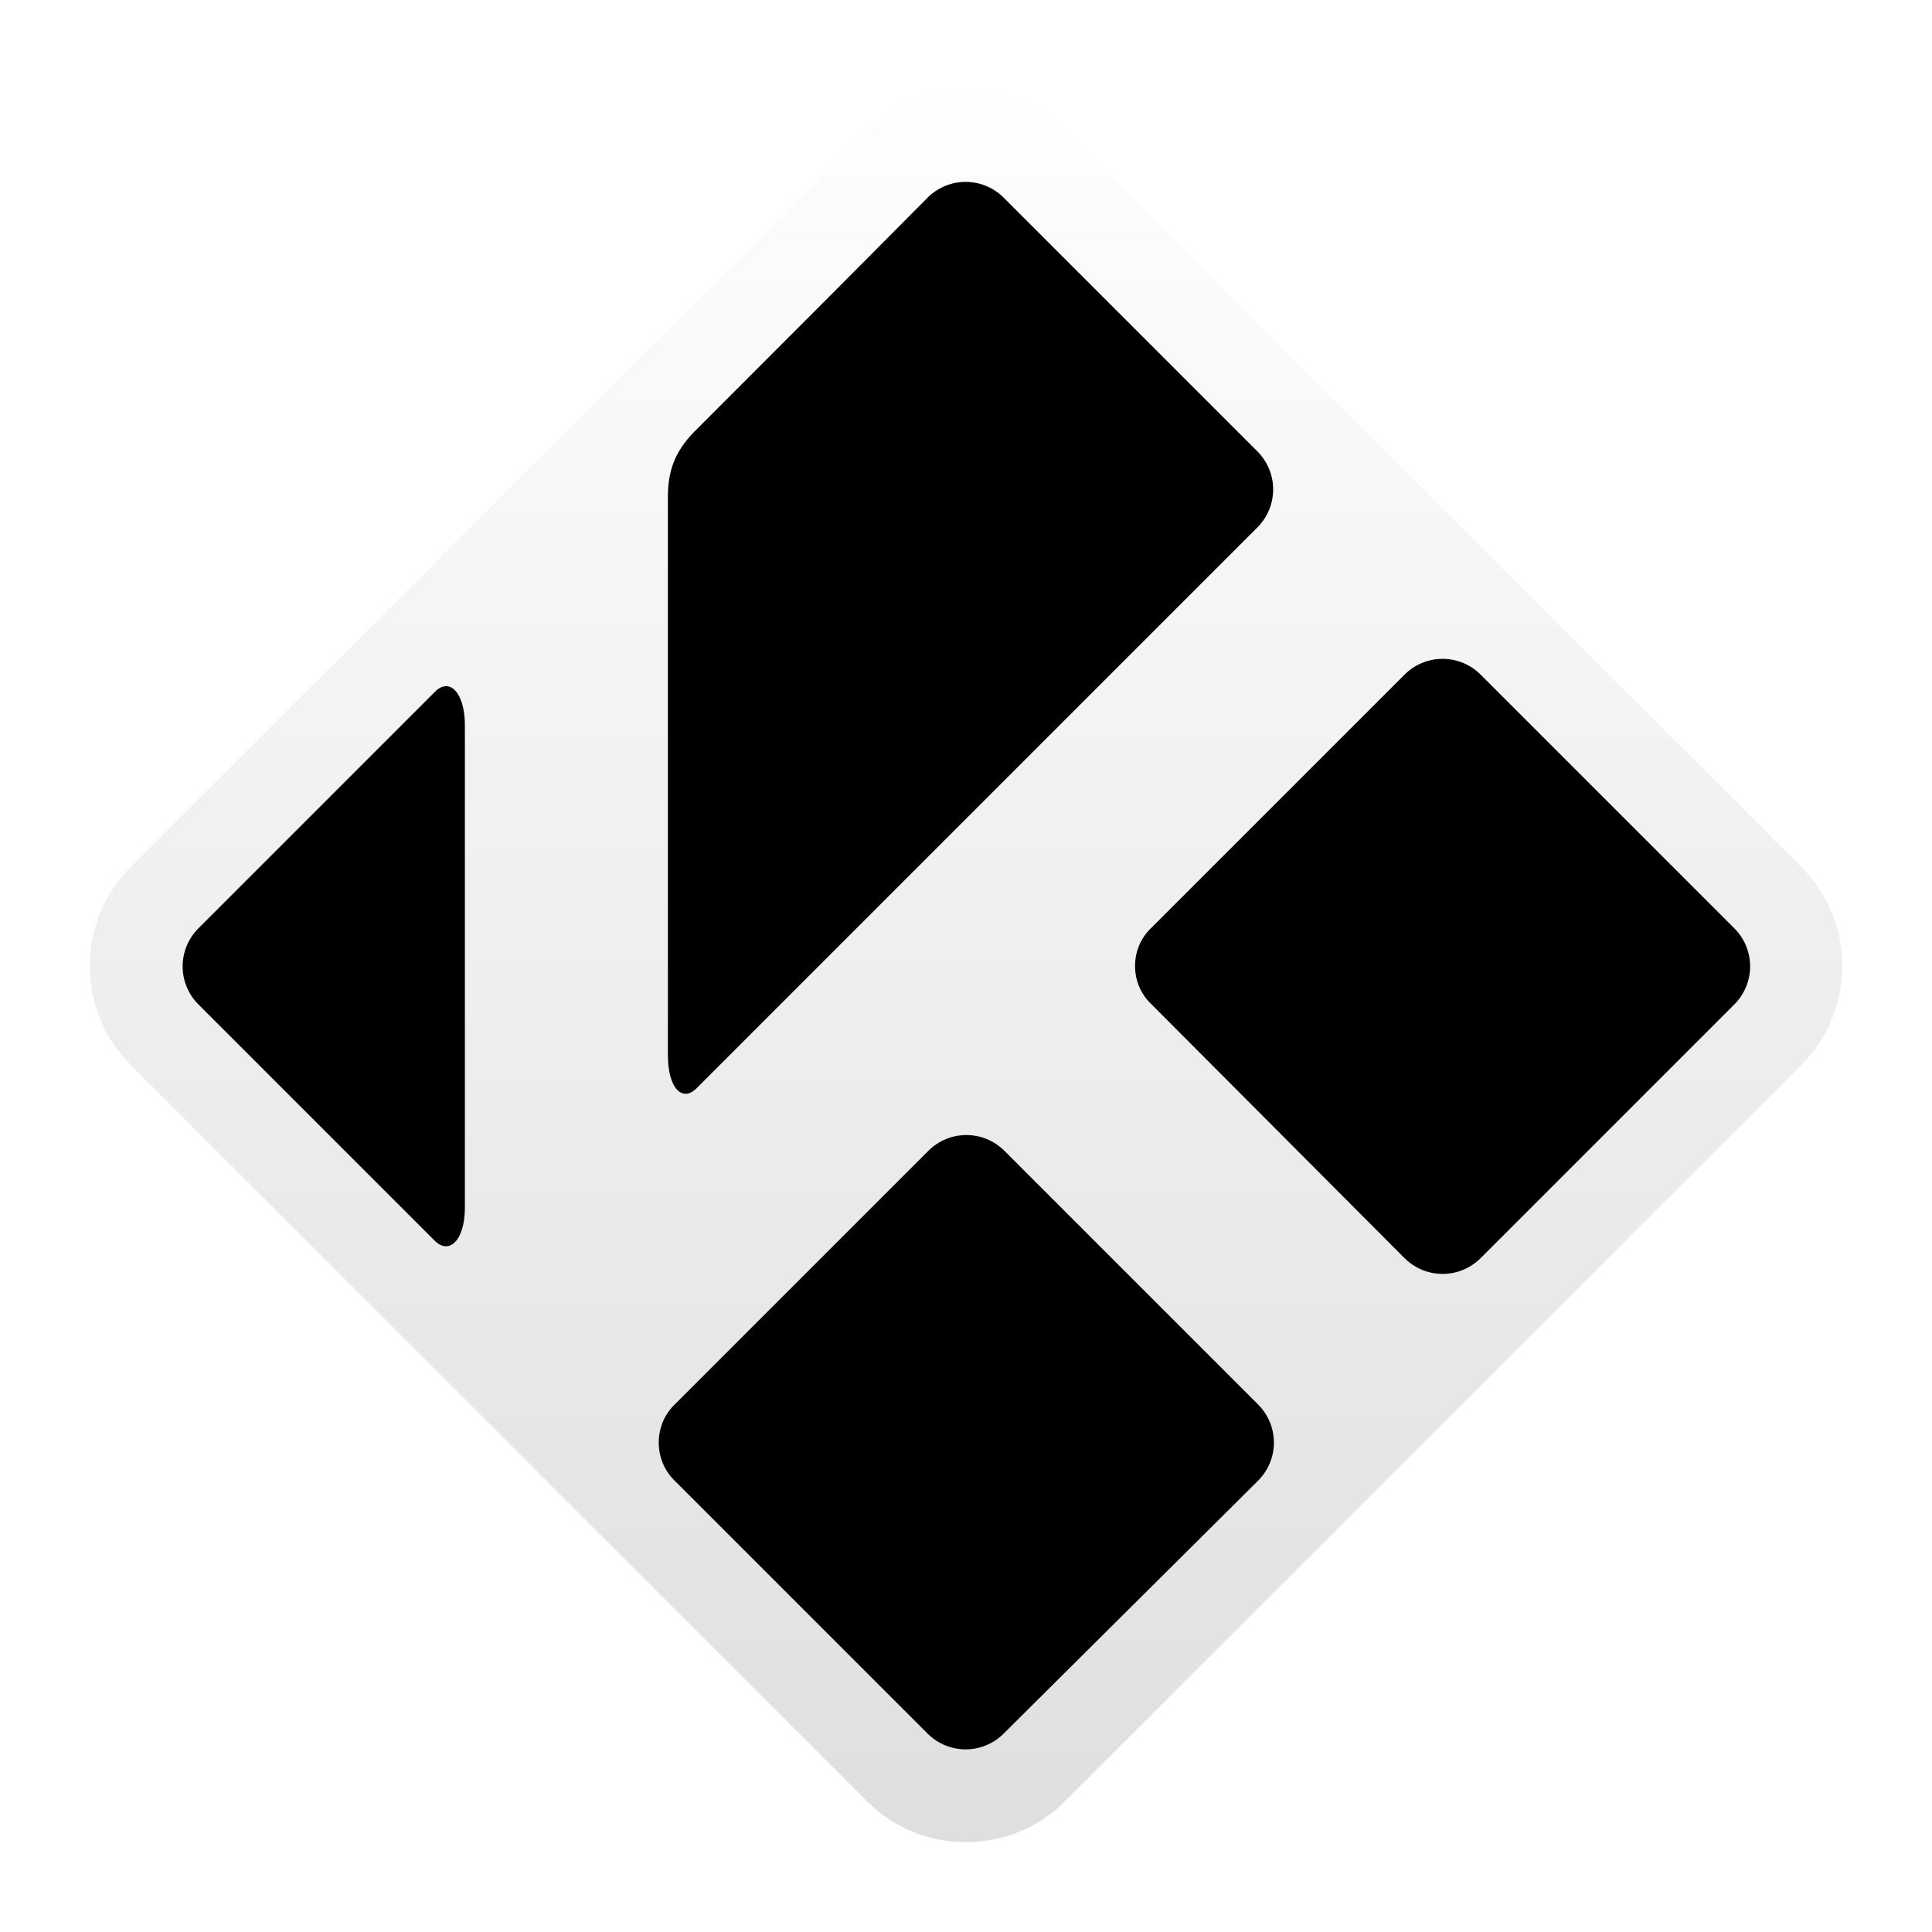
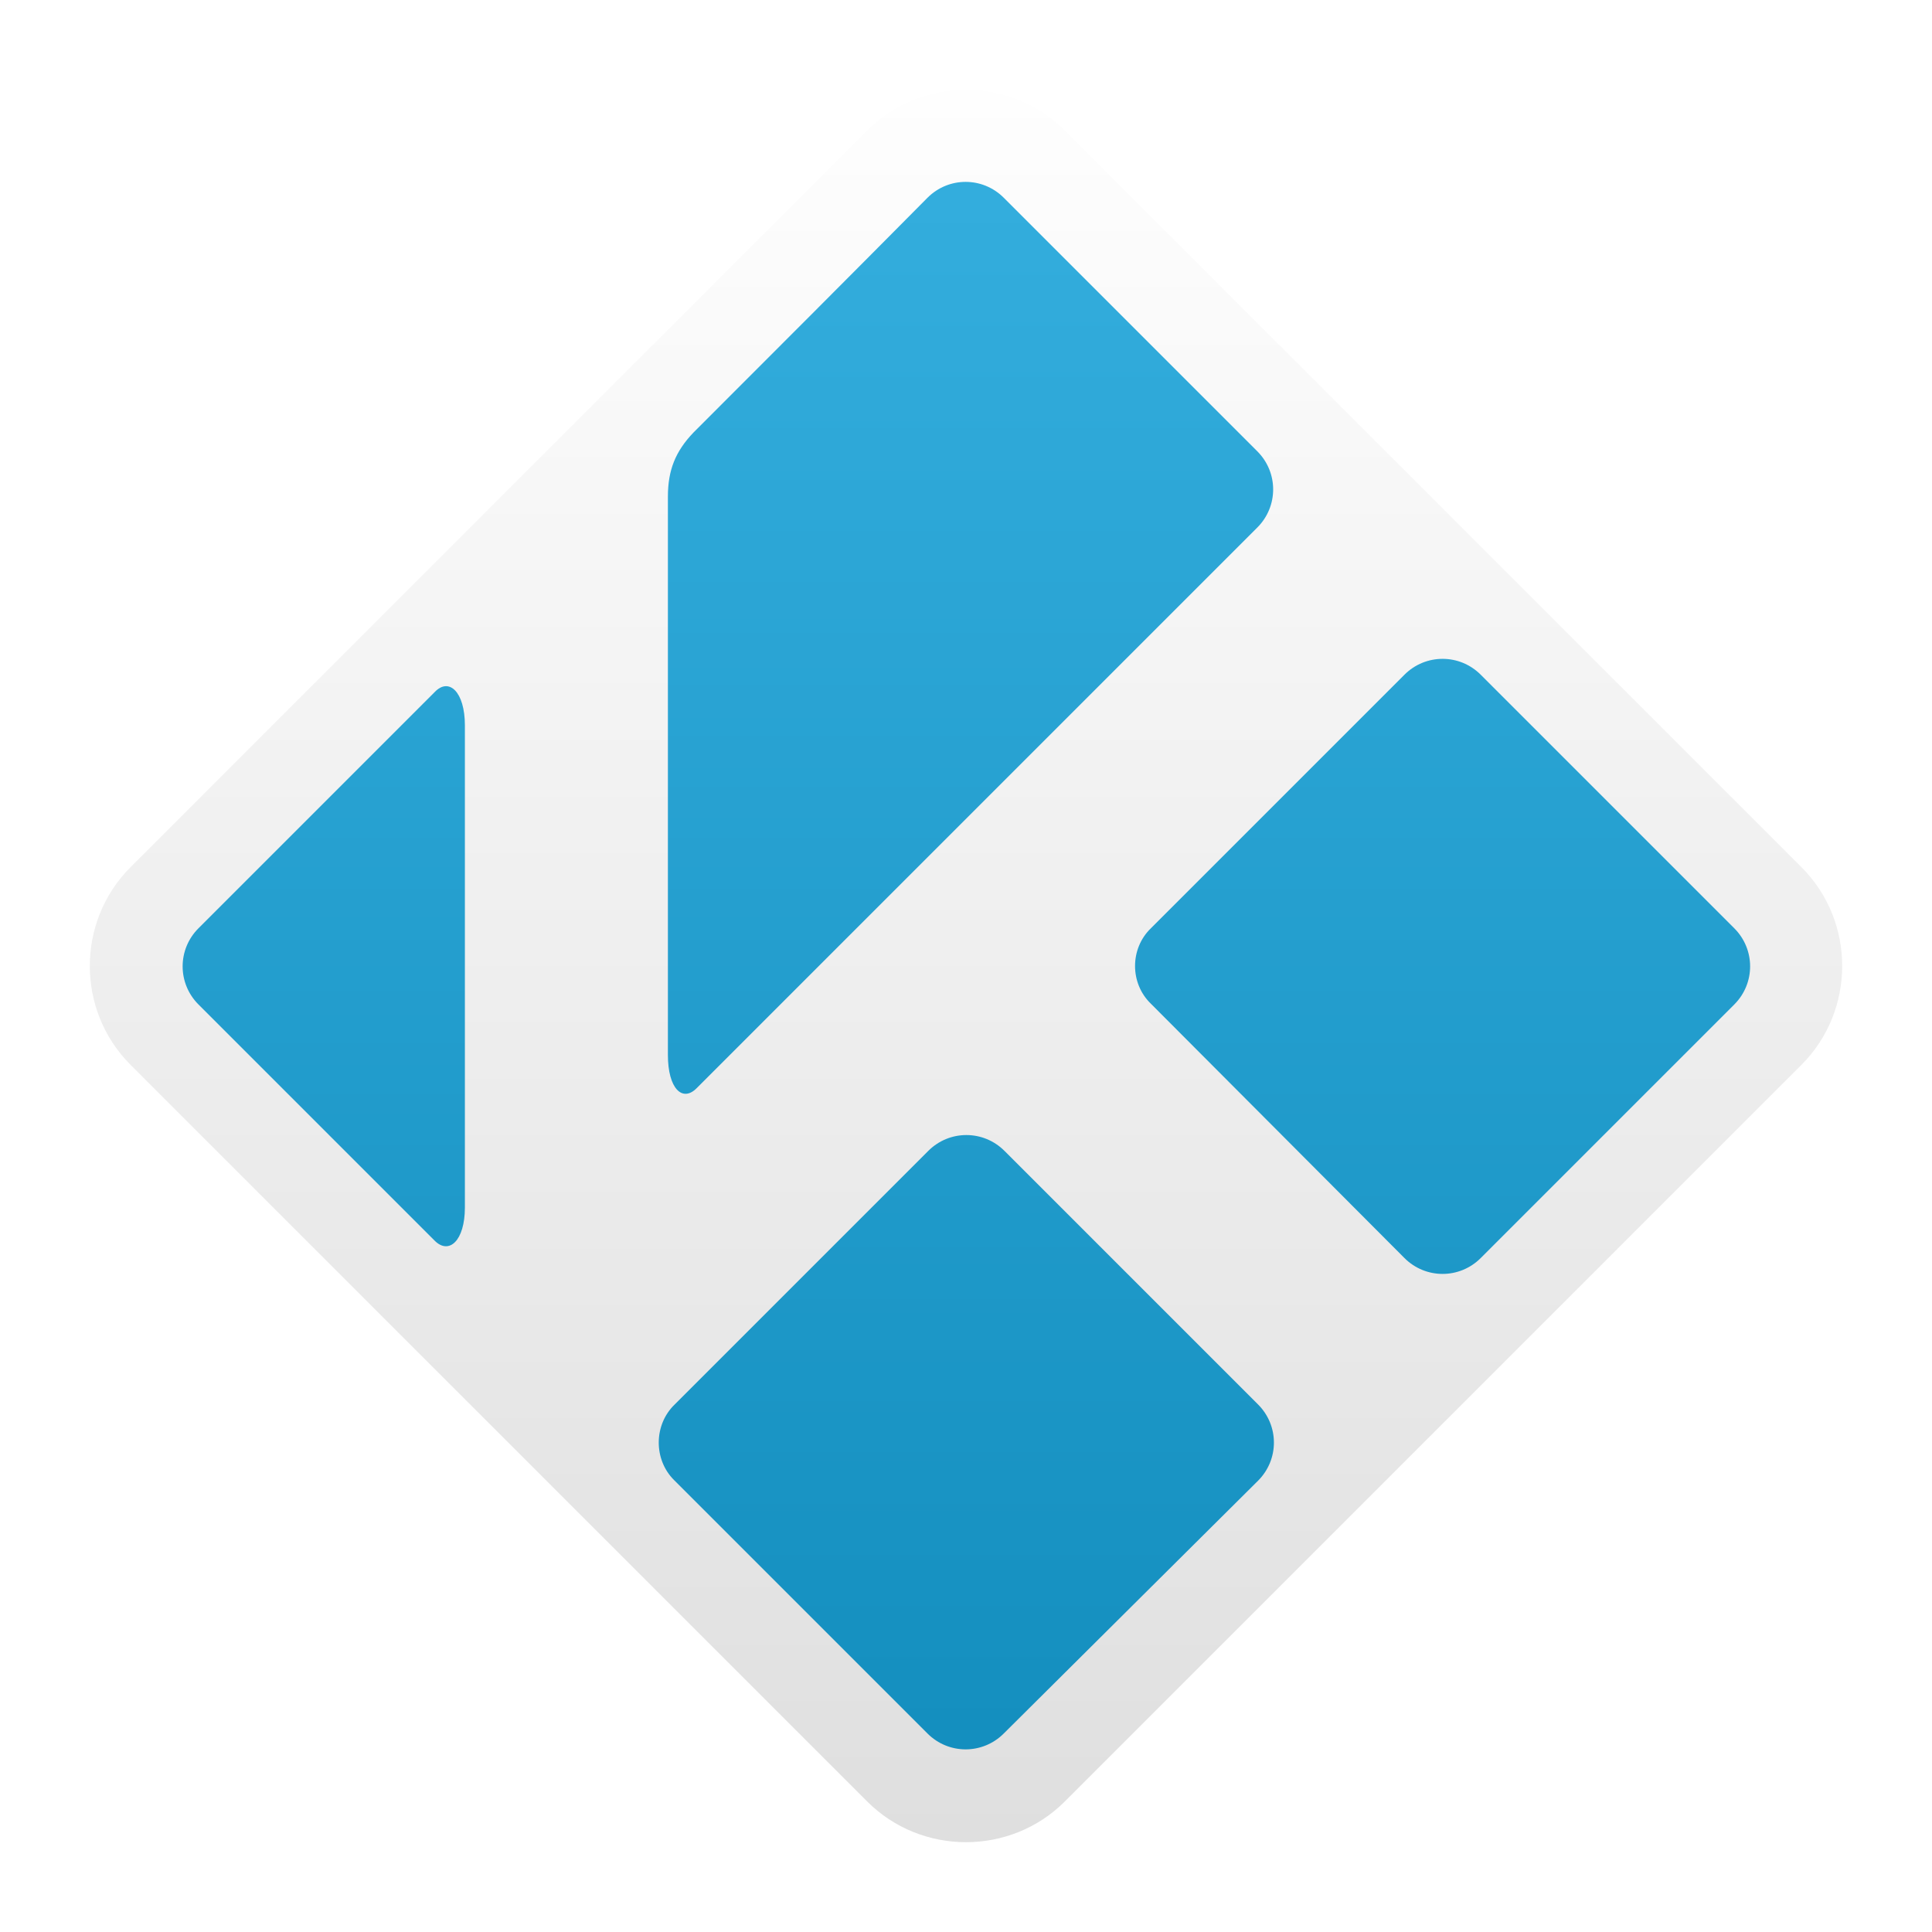
- <svg xmlns="http://www.w3.org/2000/svg" version="1.1" id="Universal Media Center_Icon" x="0px" y="0px" viewBox="0 0 256 256" style="enable-background:new 0 0 256 256;" xml:space="preserve">
+ <svg xmlns="http://www.w3.org/2000/svg" version="1.1" id="Kodi_Icon" x="0px" y="0px" viewBox="0 0 256 256" style="enable-background:new 0 0 256 256;" xml:space="preserve">
  <style type="text/css">
	.st0{fill:none;}
	.st1{fill-rule:evenodd;clip-rule:evenodd;fill:url(#Border_00000101104235666603682920000002035333013992593321_);}
- 	.st2{fill-rule:evenodd;clip-rule:evenodd;fill:url(#Universal Media Center_00000034792859328757966830000000135640982814228155_);}
+ 	.st2{fill-rule:evenodd;clip-rule:evenodd;fill:url(#Kodi_00000034792859328757966830000000135640982814228155_);}
</style>
  <rect id="Boundary_Box" class="st0" width="256" height="256" />
  <linearGradient id="Border_00000015318469695191313500000001378236376235353531_" gradientUnits="userSpaceOnUse" x1="-351.5" y1="457.529" x2="-351.5" y2="341.471" gradientTransform="matrix(2 0 0 -2 831 927)">
    <stop offset="0" style="stop-color:#FEFEFE" />
    <stop offset="1" style="stop-color:#DFDFDF" />
  </linearGradient>
  <path id="Border" style="fill-rule:evenodd;clip-rule:evenodd;fill:url(#Border_00000015318469695191313500000001378236376235353531_);" d="  M17.3,114.9l97.6-97.6c7.2-7.2,19-7.2,26.2,0l97.6,97.6c7.2,7.2,7.2,19,0,26.2l-97.6,97.6c-7.2,7.2-19,7.2-26.2,0l-97.6-97.6  C10.1,133.9,10.1,122.1,17.3,114.9z" />
-   <linearGradient id="Universal Media Center_00000070798206131893957420000016692771746482146463_" gradientUnits="userSpaceOnUse" x1="-351.495" y1="450.368" x2="-351.495" y2="348.632" gradientTransform="matrix(2 0 0 -2 831 927)">
+   <linearGradient id="Kodi_00000070798206131893957420000016692771746482146463_" gradientUnits="userSpaceOnUse" x1="-351.495" y1="450.368" x2="-351.495" y2="348.632" gradientTransform="matrix(2 0 0 -2 831 927)">
    <stop offset="0" style="stop-color:#33ADDD" />
    <stop offset="1" style="stop-color:#148FBF" />
  </linearGradient>
-   <path id="Universal Media Center" style="fill-rule:evenodd;clip-rule:evenodd;fill:url(#Universal Media Center_00000070798206131893957420000016692771746482146463_);" d="  M61.6,96.1c0-4.4-2.1-6.4-4-4.4l-31.3,31.3c-2.8,2.8-2.8,7.3,0,10.1l31.3,31.3c1.9,1.9,4,0,4-4.4L61.6,96.1z M152.5,123l33.6-33.6  c2.8-2.8,7.3-2.8,10.1,0l33.6,33.6c2.8,2.8,2.8,7.3,0,10.1l-33.6,33.6c-2.8,2.8-7.3,2.8-10.1,0L152.5,133  C149.7,130.3,149.7,125.7,152.5,123z M89.4,186.1l33.6-33.6c2.8-2.8,7.3-2.8,10.1,0l33.6,33.6c2.8,2.8,2.8,7.3,0,10.1L133,229.7  c-2.8,2.8-7.3,2.8-10.1,0l-33.6-33.6C86.6,193.4,86.6,188.8,89.4,186.1z M88.5,65.8c0-3.5,1-6,3.4-8.5c10.4-10.4,20.7-20.7,31-31.1  c2.8-2.8,7.3-2.8,10.1,0l33.6,33.6c2.8,2.8,2.8,7.3,0,10.1c-24.8,24.8-49.5,49.5-74.3,74.3c-1.9,1.9-3.8,0-3.8-4.4L88.5,65.8  L88.5,65.8z" />
+   <path id="Kodi" style="fill-rule:evenodd;clip-rule:evenodd;fill:url(#Kodi_00000070798206131893957420000016692771746482146463_);" d="  M61.6,96.1c0-4.4-2.1-6.4-4-4.4l-31.3,31.3c-2.8,2.8-2.8,7.3,0,10.1l31.3,31.3c1.9,1.9,4,0,4-4.4L61.6,96.1z M152.5,123l33.6-33.6  c2.8-2.8,7.3-2.8,10.1,0l33.6,33.6c2.8,2.8,2.8,7.3,0,10.1l-33.6,33.6c-2.8,2.8-7.3,2.8-10.1,0L152.5,133  C149.7,130.3,149.7,125.7,152.5,123z M89.4,186.1l33.6-33.6c2.8-2.8,7.3-2.8,10.1,0l33.6,33.6c2.8,2.8,2.8,7.3,0,10.1L133,229.7  c-2.8,2.8-7.3,2.8-10.1,0l-33.6-33.6C86.6,193.4,86.6,188.8,89.4,186.1z M88.5,65.8c0-3.5,1-6,3.4-8.5c10.4-10.4,20.7-20.7,31-31.1  c2.8-2.8,7.3-2.8,10.1,0l33.6,33.6c2.8,2.8,2.8,7.3,0,10.1c-24.8,24.8-49.5,49.5-74.3,74.3c-1.9,1.9-3.8,0-3.8-4.4L88.5,65.8  L88.5,65.8z" />
</svg>
